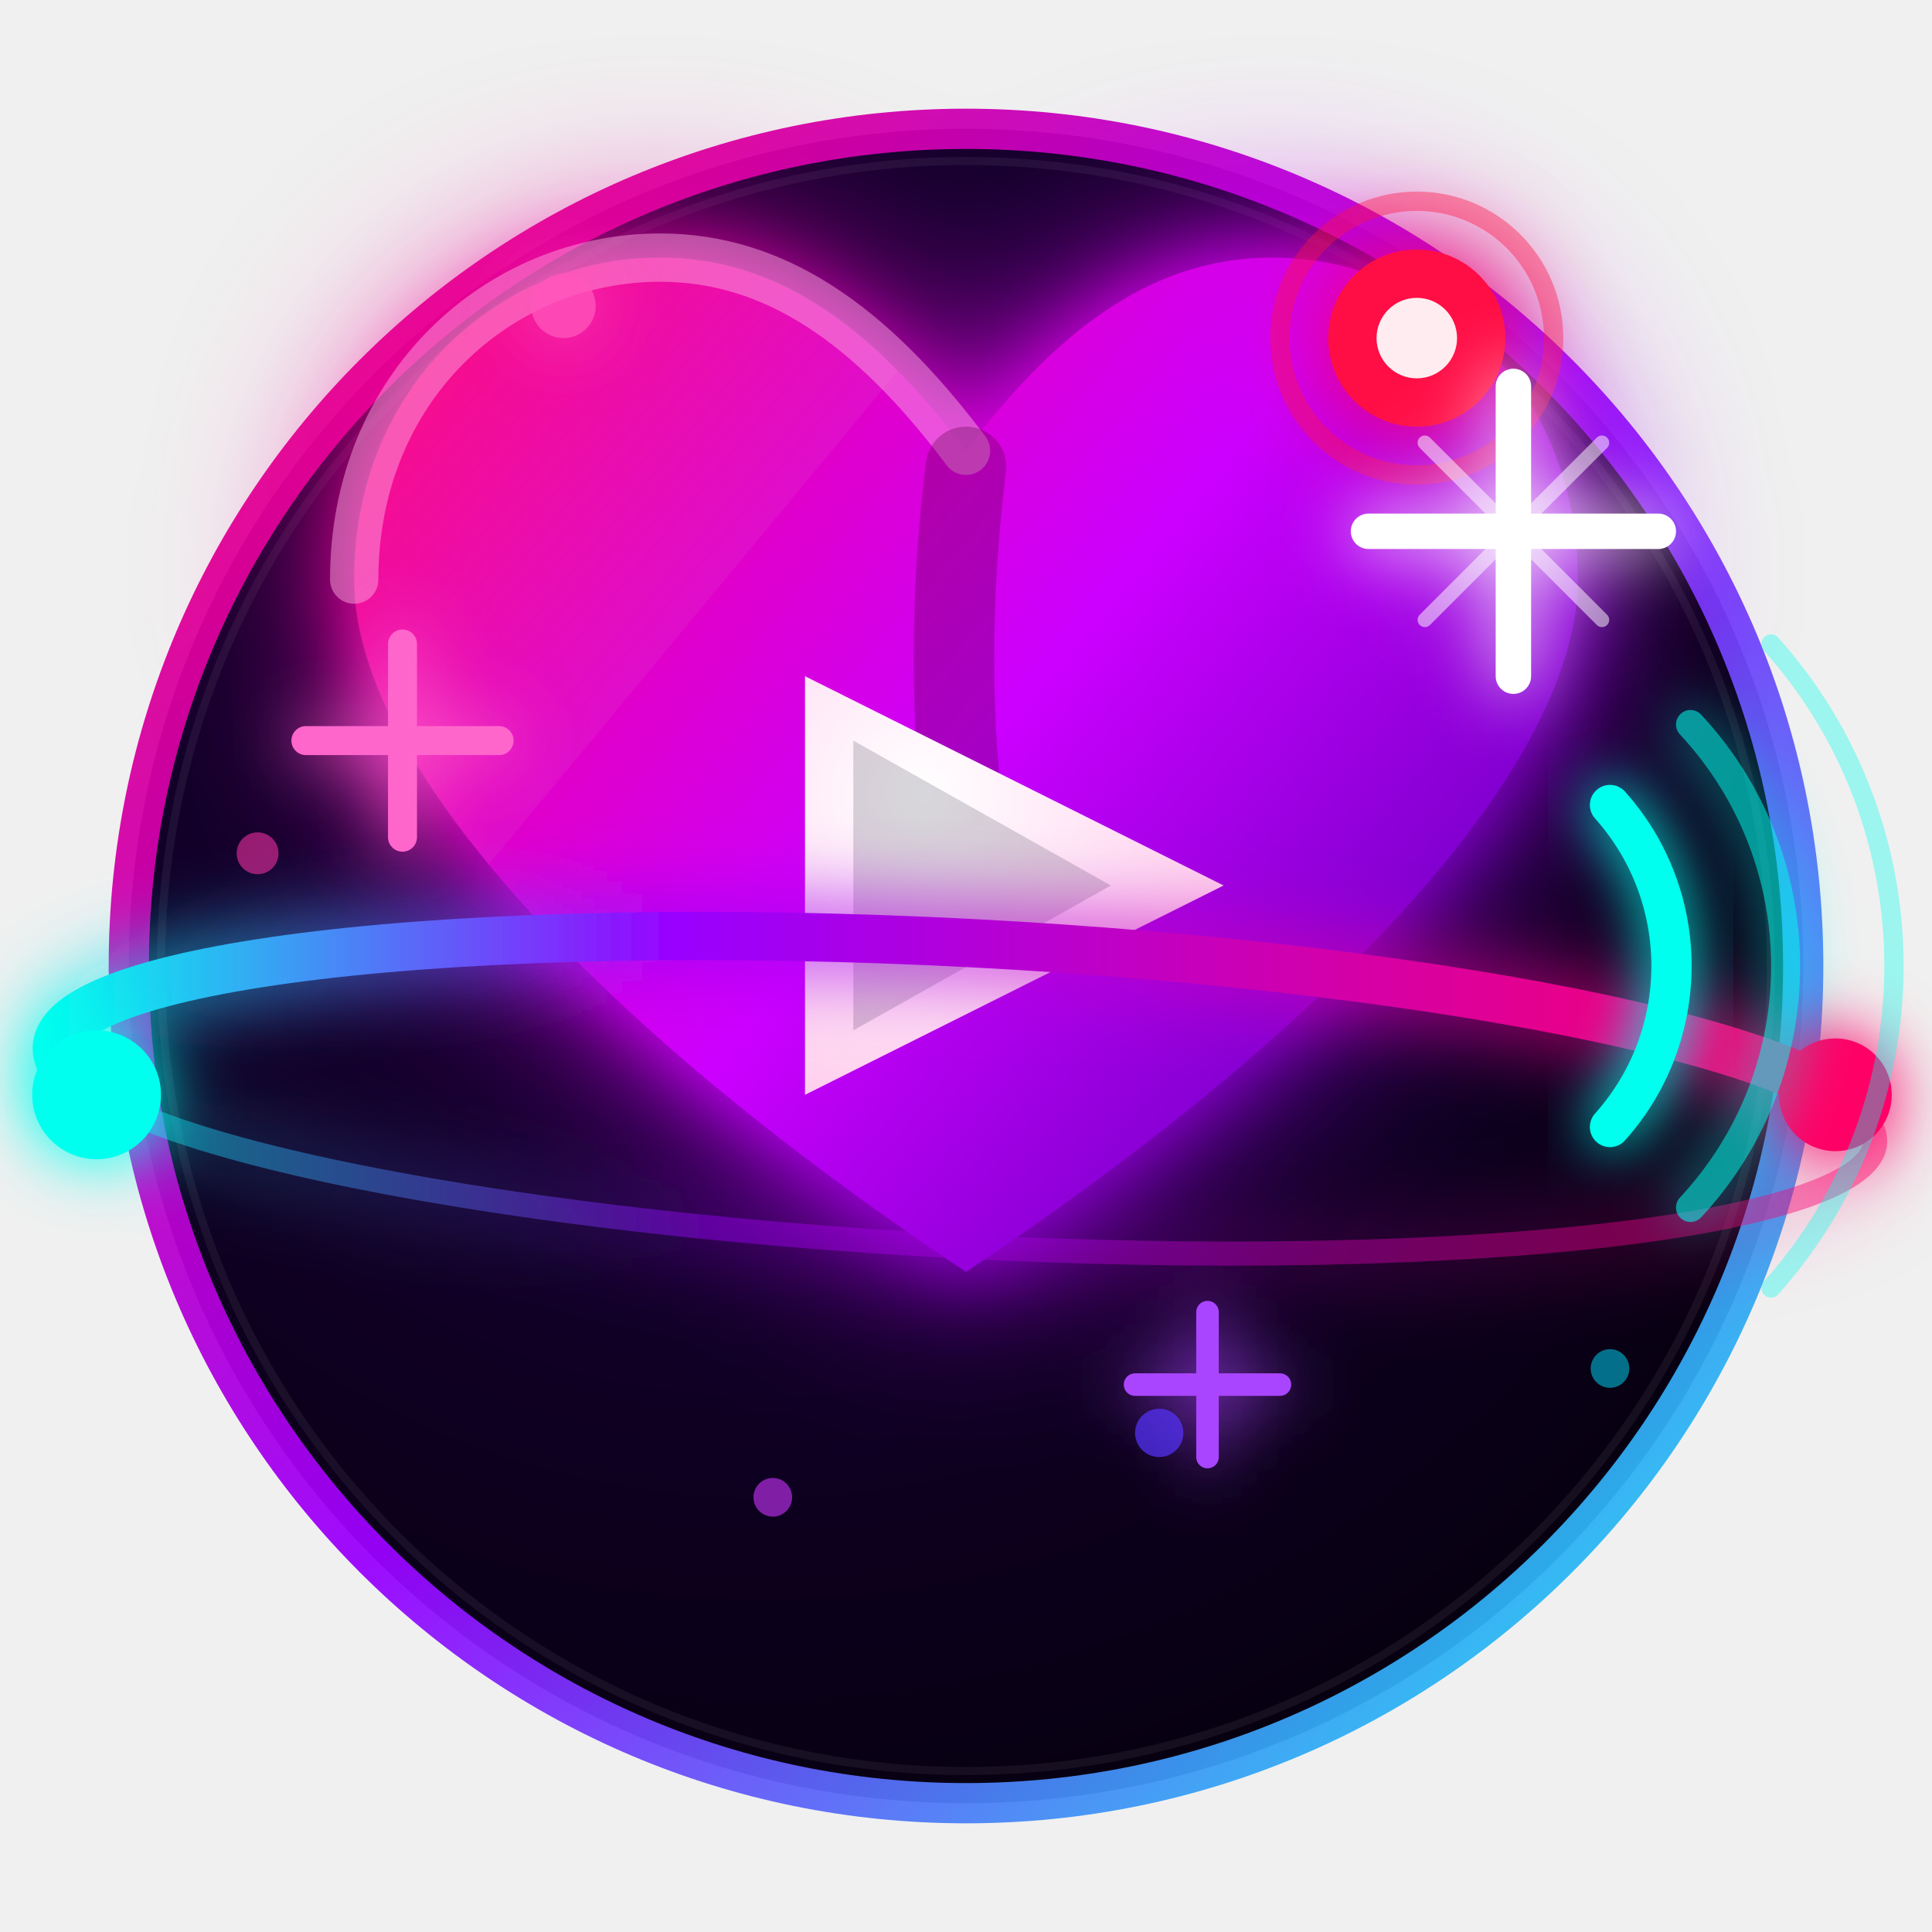
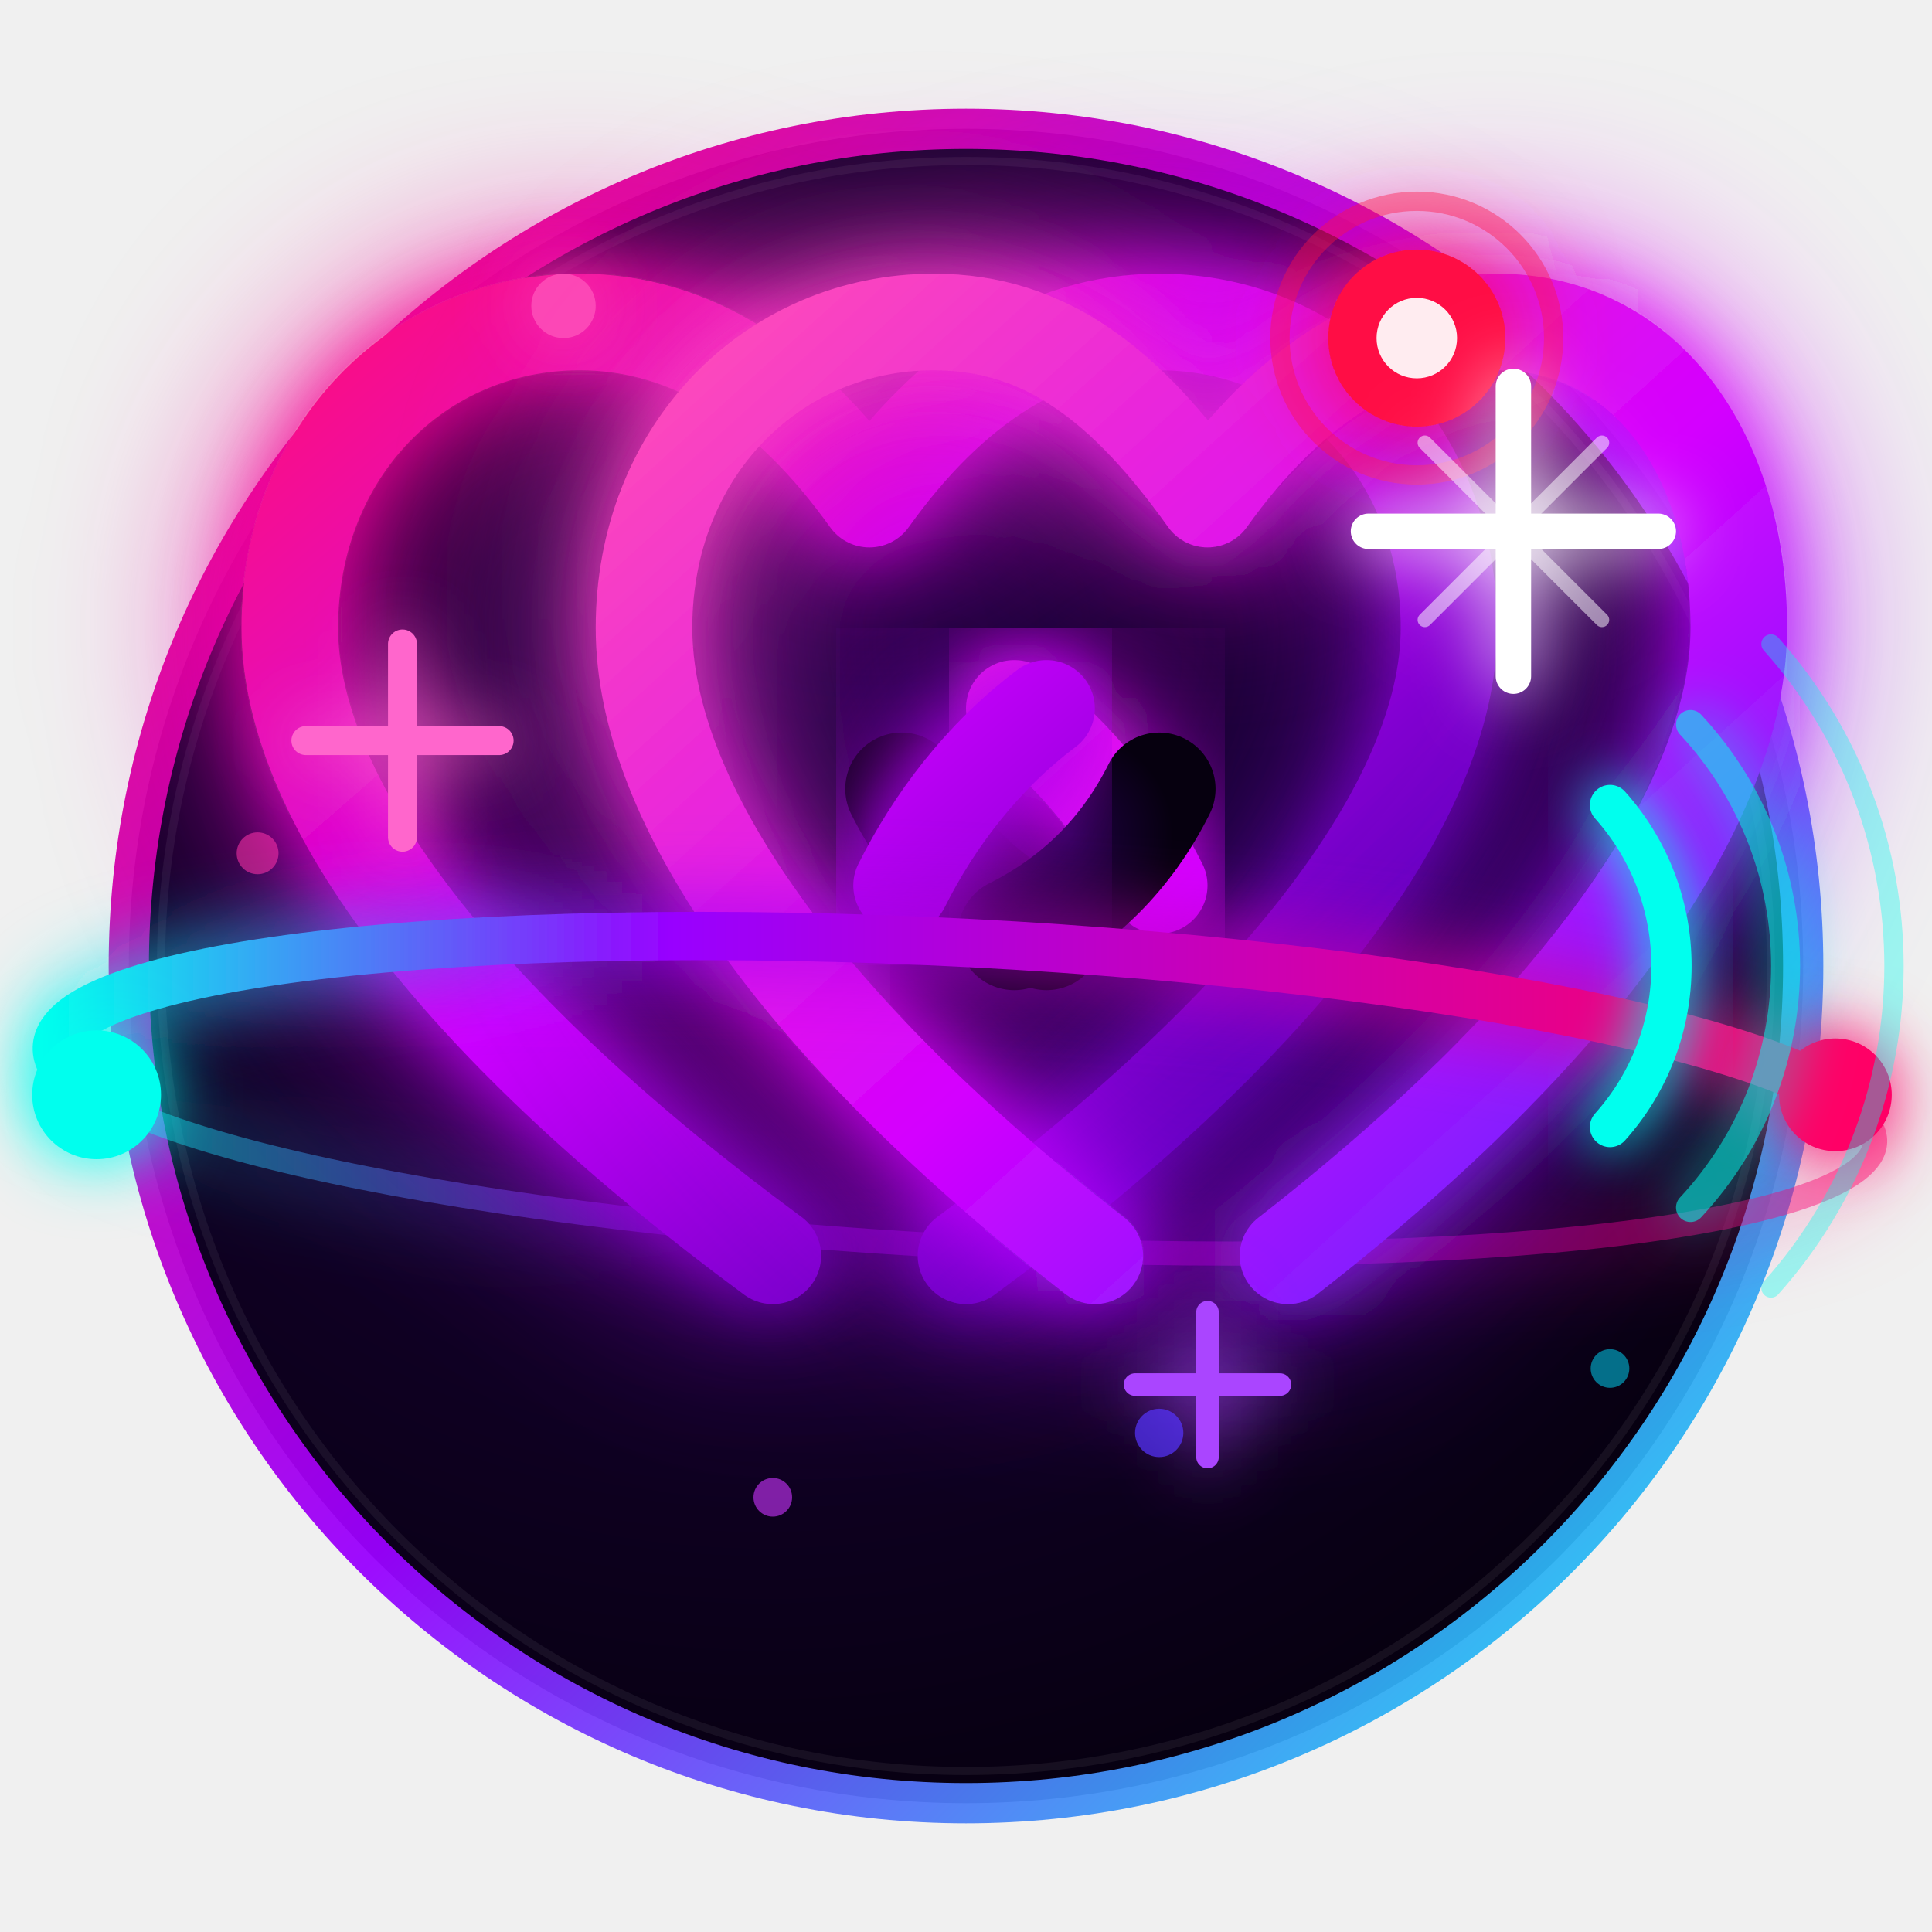
<svg xmlns="http://www.w3.org/2000/svg" viewBox="0 0 120 120" fill="none">
  <defs>
    <radialGradient id="bgG" cx="38%" cy="32%" r="72%">
      <stop offset="0%" stop-color="#1e0042" />
      <stop offset="100%" stop-color="#06000f" />
    </radialGradient>
-     <linearGradient id="heartG" x1="22" y1="16" x2="98" y2="79" gradientUnits="userSpaceOnUse">
+     <linearGradient id="heartGL" x1="18" y1="18" x2="74" y2="82" gradientUnits="userSpaceOnUse">
      <stop offset="0%" stop-color="#ff1177" />
      <stop offset="50%" stop-color="#cc00ff" />
      <stop offset="100%" stop-color="#4400aa" />
    </linearGradient>
-     <radialGradient id="playG" cx="28%" cy="28%" r="75%">
-       <stop offset="0%" stop-color="#ffffff" />
-       <stop offset="100%" stop-color="#ffd0ee" />
-     </radialGradient>
+     <linearGradient id="heartGR" x1="44" y1="18" x2="102" y2="82" gradientUnits="userSpaceOnUse">
+       <stop offset="0%" stop-color="#ff4db8" />
+       <stop offset="55%" stop-color="#d400ff" />
+       <stop offset="100%" stop-color="#5b2dff" />
+     </linearGradient>
    <linearGradient id="ringG" x1="0%" y1="0%" x2="100%" y2="0%">
      <stop offset="0%" stop-color="#00ffee" />
      <stop offset="35%" stop-color="#9900ff" />
      <stop offset="100%" stop-color="#ff0066" />
    </linearGradient>
    <linearGradient id="borderG" x1="0%" y1="0%" x2="100%" y2="100%">
      <stop offset="0%" stop-color="#ff0066" stop-opacity="0.95" />
      <stop offset="50%" stop-color="#9900ff" stop-opacity="0.95" />
      <stop offset="100%" stop-color="#00ffee" stop-opacity="0.95" />
    </linearGradient>
    <filter id="hglow" x="-45%" y="-45%" width="190%" height="190%">
      <feGaussianBlur in="SourceGraphic" stdDeviation="6" result="b1" />
      <feGaussianBlur in="SourceGraphic" stdDeviation="2.5" result="b2" />
      <feMerge>
        <feMergeNode in="b1" />
        <feMergeNode in="b2" />
        <feMergeNode in="SourceGraphic" />
      </feMerge>
    </filter>
    <filter id="oglow" x="-15%" y="-250%" width="130%" height="600%">
      <feGaussianBlur in="SourceGraphic" stdDeviation="2.5" result="b" />
      <feMerge>
        <feMergeNode in="b" />
        <feMergeNode in="SourceGraphic" />
      </feMerge>
    </filter>
    <filter id="sglow" x="-200%" y="-200%" width="500%" height="500%">
      <feGaussianBlur in="SourceGraphic" stdDeviation="2.2" result="b" />
      <feMerge>
        <feMergeNode in="b" />
        <feMergeNode in="SourceGraphic" />
      </feMerge>
    </filter>
    <filter id="lglow" x="-300%" y="-300%" width="700%" height="700%">
      <feGaussianBlur in="SourceGraphic" stdDeviation="3.5" result="b" />
      <feMerge>
        <feMergeNode in="b" />
        <feMergeNode in="SourceGraphic" />
      </feMerge>
    </filter>
    <filter id="sigglow" x="-100%" y="-60%" width="300%" height="220%">
      <feGaussianBlur in="SourceGraphic" stdDeviation="1.8" result="b" />
      <feMerge>
        <feMergeNode in="b" />
        <feMergeNode in="SourceGraphic" />
      </feMerge>
    </filter>
  </defs>
  <circle cx="60" cy="60" r="52" fill="url(#bgG)" />
  <circle cx="60" cy="60" r="52" fill="none" stroke="url(#borderG)" stroke-width="2.5" />
  <circle cx="60" cy="60" r="50" fill="none" stroke="white" stroke-width="0.5" opacity="0.06" />
  <path d="M 6,68 A 54,9 3 0 0 114,68" fill="none" stroke="url(#ringG)" stroke-width="1.5" opacity="0.5" filter="url(#oglow)" />
-   <path d="M 60,79 C 36,63 22,47 22,36 C 22,24 31,16 41,16 C 48,16 54,20 60,28 C 66,20 72,16 79,16 C 89,16 98,24 98,36 C 98,47 84,63 60,79 Z" fill="url(#heartG)" filter="url(#hglow)" />
-   <path d="M 22,36 C 22,24 31,16 41,16 C 48,16 54,20 60,28" fill="none" stroke="rgba(255,180,230,0.45)" stroke-width="3" stroke-linecap="round" />
-   <path d="M 60,29 C 59,37 59,45 60,52" fill="none" stroke="rgba(80,0,60,0.30)" stroke-width="5" stroke-linecap="round" />
-   <polygon points="50,42 50,68 76,55" fill="url(#playG)" />
-   <polygon points="53,46 53,64 69,55" fill="rgba(0,0,25,0.16)" />
+   <path d="M 48,78 C 29,64 18,50 18,39 C 18,28 26,20 36,20 C 43,20 49,24 54,31 C 59,24 65,20 72,20 C 82,20 90,28 90,39 C 90,50 79,64 60,78" fill="none" stroke="url(#heartGL)" stroke-width="6" stroke-linecap="round" stroke-linejoin="round" filter="url(#hglow)" />
+   <path d="M 68,78 C 50,64 40,50 40,39 C 40,28 48,20 58,20 C 65,20 70,24 75,31 C 80,24 86,20 93,20 C 102,20 108,28 108,39 C 108,50 98,64 80,78" fill="none" stroke="url(#heartGR)" stroke-width="6" stroke-linecap="round" stroke-linejoin="round" filter="url(#hglow)" />
+   <path d="M 56,49 C 58,53 61,56 65,58" fill="none" stroke="url(#bgG)" stroke-width="7" stroke-linecap="round" />
+   <path d="M 63,44 C 67,47 70,51 72,55" fill="none" stroke="url(#heartGR)" stroke-width="6" stroke-linecap="round" filter="url(#hglow)" />
+   <path d="M 72,49 C 70,53 67,56 63,58" fill="none" stroke="url(#bgG)" stroke-width="7" stroke-linecap="round" />
+   <path d="M 65,44 C 61,47 58,51 56,55" fill="none" stroke="url(#heartGL)" stroke-width="6" stroke-linecap="round" filter="url(#hglow)" />
  <path d="M 6,68 A 54,9 3 0 1 114,68" fill="none" stroke="url(#ringG)" stroke-width="3" filter="url(#oglow)" />
  <circle cx="6" cy="68" r="4" fill="#00ffee" filter="url(#sglow)" />
  <circle cx="114" cy="68" r="3.5" fill="#ff0066" filter="url(#sglow)" />
  <circle cx="88" cy="21" r="5.5" fill="#ff1144" filter="url(#lglow)" />
  <circle cx="88" cy="21" r="2.5" fill="white" opacity="0.92" />
  <circle cx="88" cy="21" r="8.5" fill="none" stroke="#ff1144" stroke-width="1.2" opacity="0.4" />
  <path d="M 100,50 A 15,15 0 0 1 100,70" fill="none" stroke="#00ffee" stroke-width="2.5" stroke-linecap="round" filter="url(#sigglow)" />
  <path d="M 105,45 A 22,22 0 0 1 105,75" fill="none" stroke="#00ffee" stroke-width="1.8" stroke-linecap="round" opacity="0.6" filter="url(#sigglow)" />
  <path d="M 110,40 A 30,30 0 0 1 110,80" fill="none" stroke="#00ffee" stroke-width="1.2" stroke-linecap="round" opacity="0.35" />
  <g transform="translate(94,33)" filter="url(#sglow)">
    <line x1="0" y1="-9" x2="0" y2="9" stroke="white" stroke-width="2.2" stroke-linecap="round" />
    <line x1="-9" y1="0" x2="9" y2="0" stroke="white" stroke-width="2.2" stroke-linecap="round" />
    <line x1="-5.5" y1="-5.5" x2="5.5" y2="5.5" stroke="white" stroke-width="0.9" stroke-linecap="round" opacity="0.5" />
    <line x1="5.5" y1="-5.5" x2="-5.5" y2="5.5" stroke="white" stroke-width="0.9" stroke-linecap="round" opacity="0.5" />
  </g>
  <g transform="translate(25,46)" filter="url(#sglow)">
    <line x1="0" y1="-6" x2="0" y2="6" stroke="#ff66cc" stroke-width="1.8" stroke-linecap="round" />
    <line x1="-6" y1="0" x2="6" y2="0" stroke="#ff66cc" stroke-width="1.8" stroke-linecap="round" />
  </g>
  <g transform="translate(75,86)" filter="url(#sglow)">
    <line x1="0" y1="-4.5" x2="0" y2="4.5" stroke="#aa44ff" stroke-width="1.4" stroke-linecap="round" />
    <line x1="-4.5" y1="0" x2="4.5" y2="0" stroke="#aa44ff" stroke-width="1.4" stroke-linecap="round" />
  </g>
  <circle cx="35" cy="19" r="2" fill="#ff55bb" opacity="0.8" filter="url(#sglow)" />
  <circle cx="72" cy="89" r="1.5" fill="#5533ff" opacity="0.7" />
  <circle cx="16" cy="53" r="1.3" fill="#ff33aa" opacity="0.55" />
  <circle cx="48" cy="93" r="1.2" fill="#cc33ff" opacity="0.6" />
  <circle cx="100" cy="85" r="1.2" fill="#00ddff" opacity="0.5" />
</svg>
